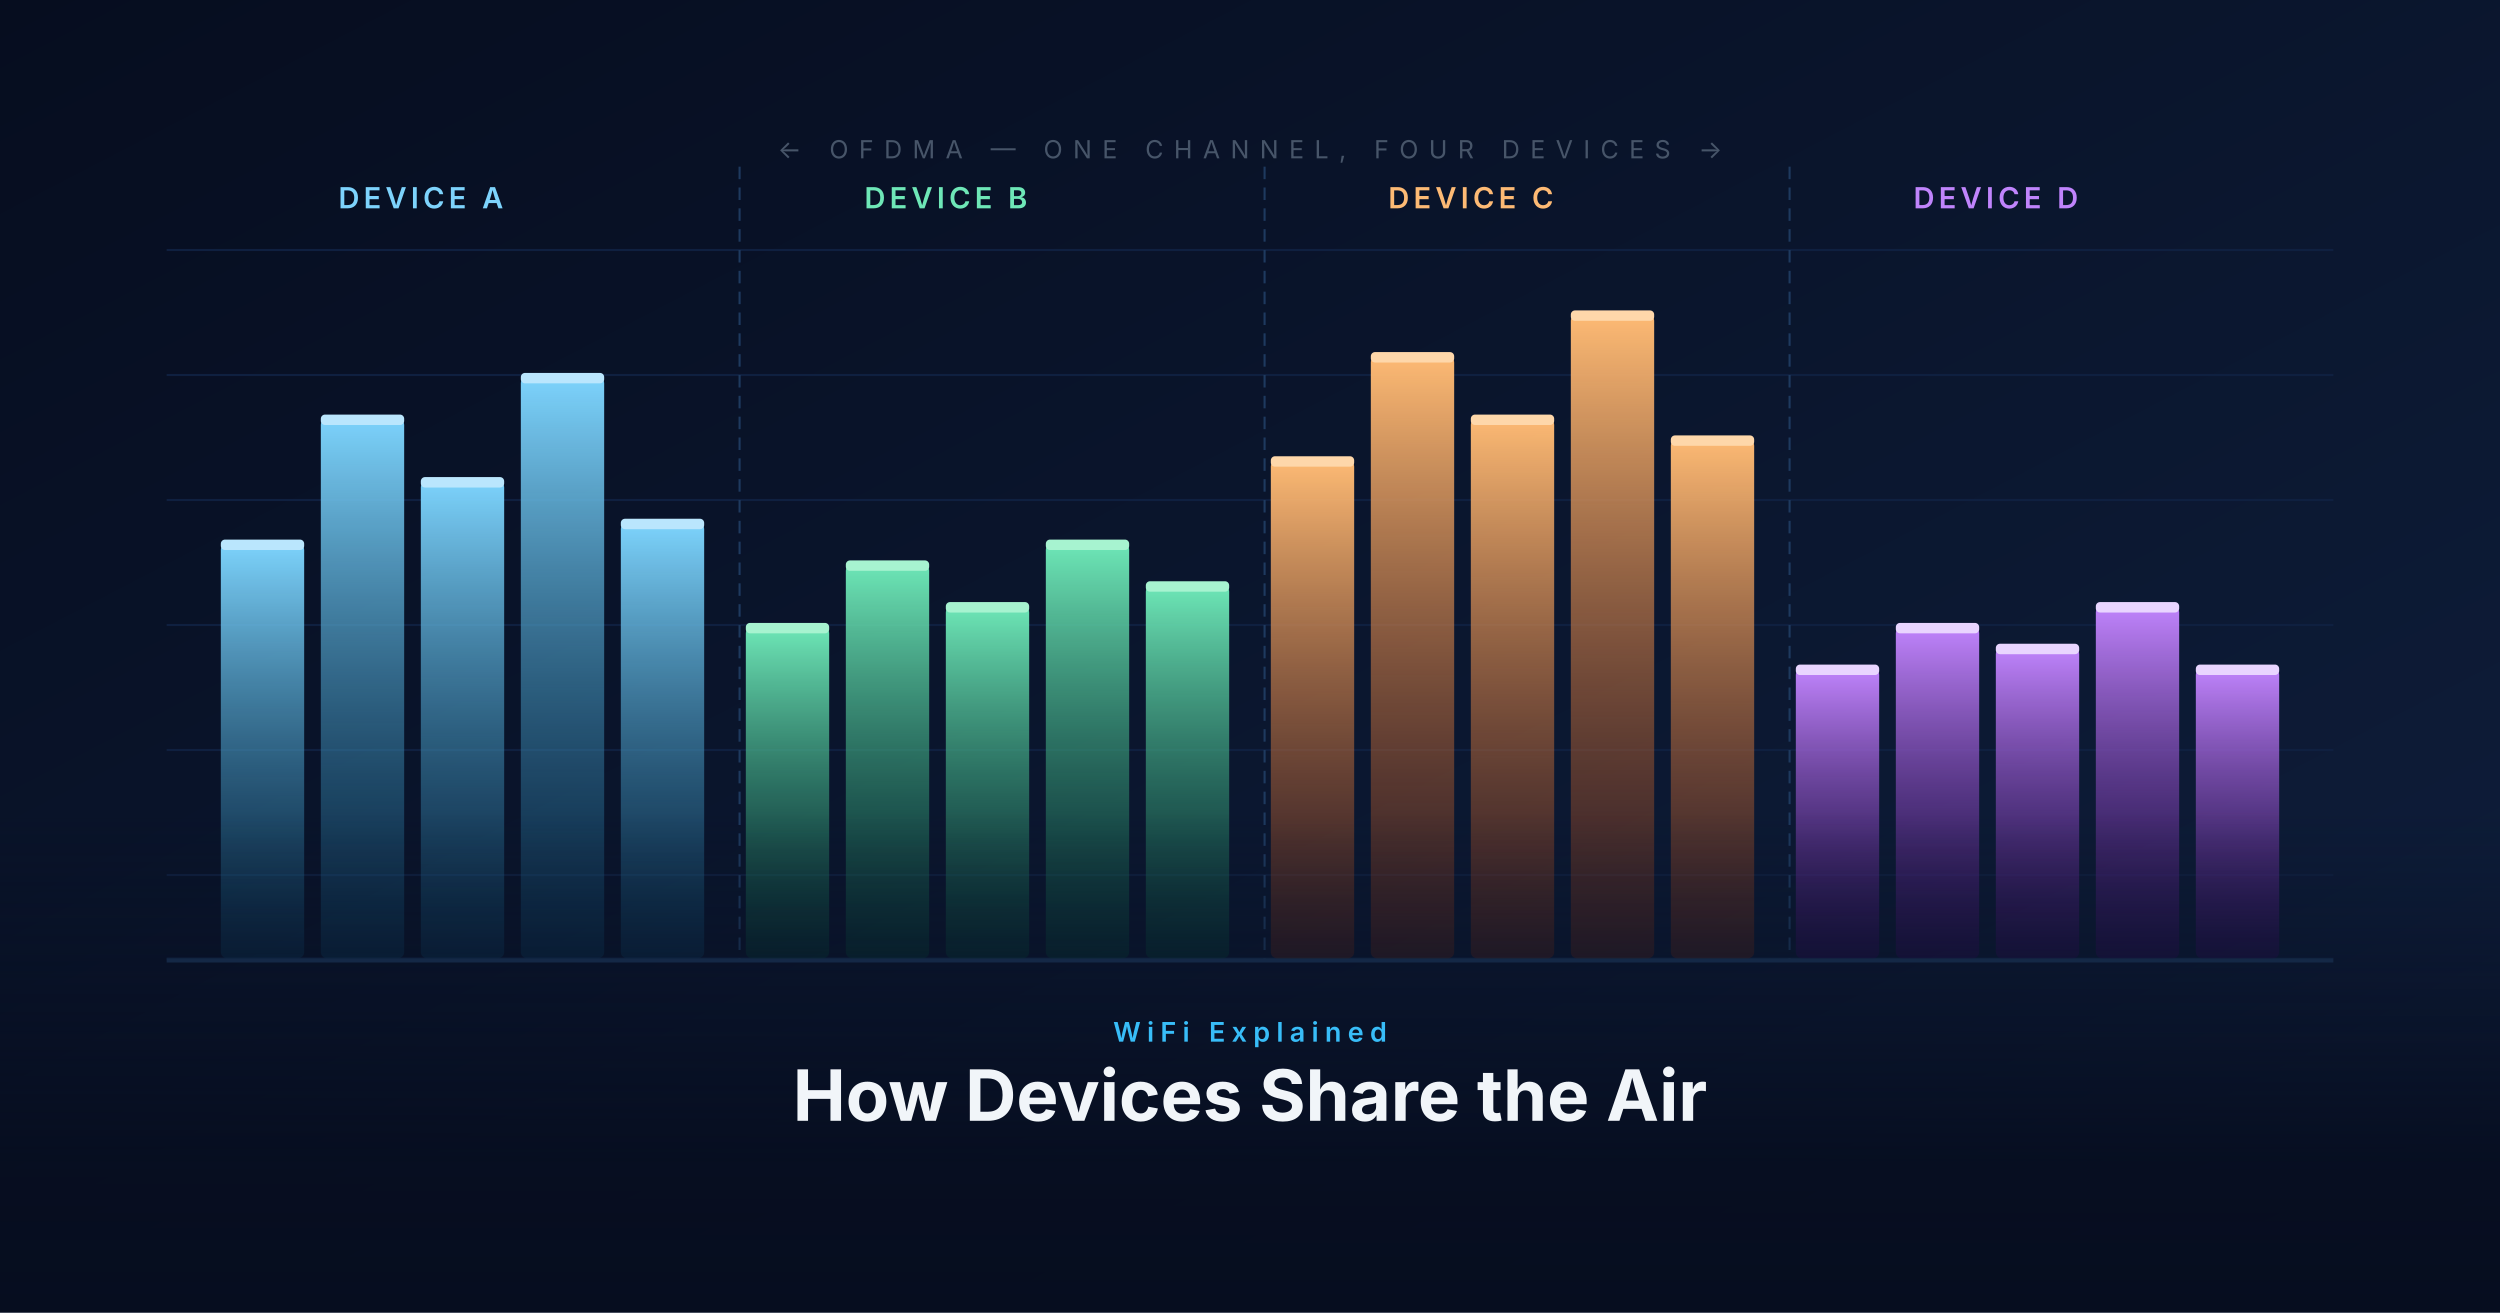
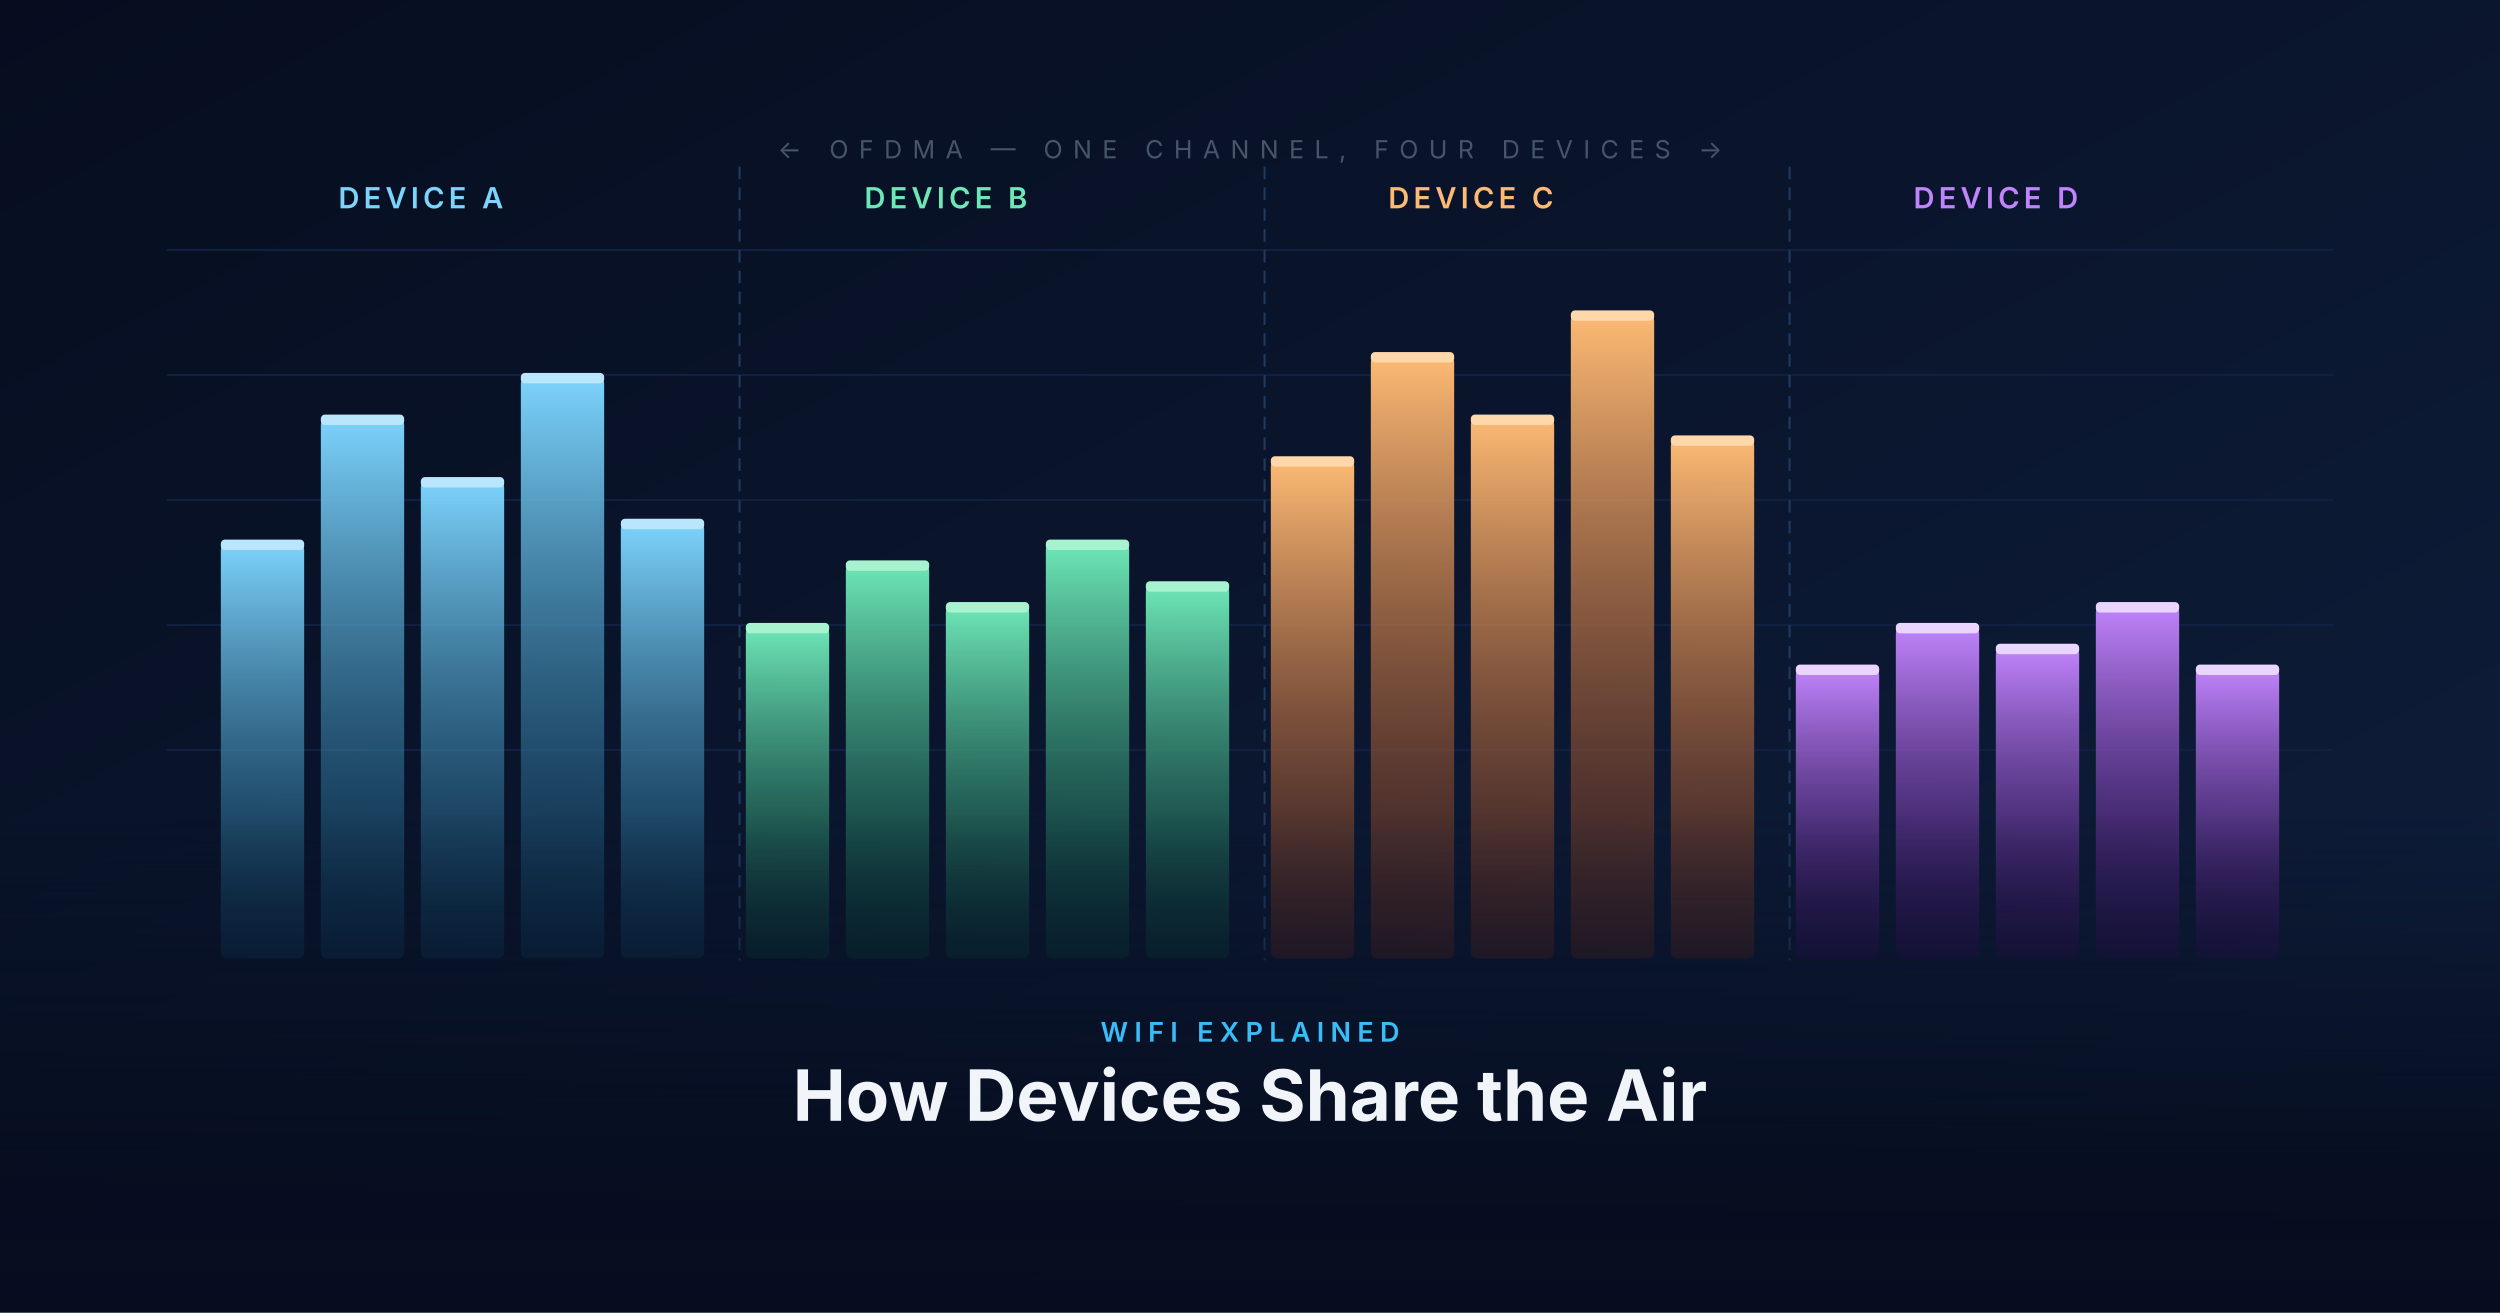
<svg xmlns="http://www.w3.org/2000/svg" viewBox="0 0 1200 630" width="1200" height="630" font-family="system-ui,-apple-system,BlinkMacSystemFont,'Segoe UI',sans-serif">
  <defs>
    <linearGradient id="bg" x1="0" y1="0" x2="1" y2="1">
      <stop offset="0%" stop-color="#060d1f" />
      <stop offset="100%" stop-color="#0f1f3d" />
    </linearGradient>
    <linearGradient id="ga" x1="0" y1="0" x2="0" y2="1">
      <stop offset="0%" stop-color="#7dd3fc" />
      <stop offset="100%" stop-color="#0c4a6e" stop-opacity="0.3" />
    </linearGradient>
    <linearGradient id="gb" x1="0" y1="0" x2="0" y2="1">
      <stop offset="0%" stop-color="#6ee7b7" />
      <stop offset="100%" stop-color="#064e3b" stop-opacity="0.3" />
    </linearGradient>
    <linearGradient id="gc" x1="0" y1="0" x2="0" y2="1">
      <stop offset="0%" stop-color="#fdba74" />
      <stop offset="100%" stop-color="#7c2d12" stop-opacity="0.3" />
    </linearGradient>
    <linearGradient id="gd" x1="0" y1="0" x2="0" y2="1">
      <stop offset="0%" stop-color="#c084fc" />
      <stop offset="100%" stop-color="#3b0764" stop-opacity="0.3" />
    </linearGradient>
    <linearGradient id="textbg" x1="0" y1="0" x2="0" y2="1">
      <stop offset="0%" stop-color="#060d1f" stop-opacity="0" />
      <stop offset="70%" stop-color="#060d1f" stop-opacity="0.92" />
      <stop offset="100%" stop-color="#060d1f" stop-opacity="1" />
    </linearGradient>
  </defs>
  <rect width="1200" height="630" fill="url(#bg)" />
  <g stroke="#0f2040" stroke-width="1">
    <line x1="80" y1="120" x2="1120" y2="120" />
    <line x1="80" y1="180" x2="1120" y2="180" />
    <line x1="80" y1="240" x2="1120" y2="240" />
    <line x1="80" y1="300" x2="1120" y2="300" />
    <line x1="80" y1="360" x2="1120" y2="360" />
-     <line x1="80" y1="420" x2="1120" y2="420" />
-     <line x1="80" y1="460" x2="1120" y2="460" />
  </g>
-   <line x1="80" y1="461" x2="1120" y2="461" stroke="#1e3a5f" stroke-width="2" />
  <rect x="106" y="261" width="40" height="199" fill="url(#ga)" rx="3" />
  <rect x="154" y="201" width="40" height="259" fill="url(#ga)" rx="3" />
  <rect x="202" y="231" width="40" height="229" fill="url(#ga)" rx="3" />
  <rect x="250" y="181" width="40" height="279" fill="url(#ga)" rx="3" />
  <rect x="298" y="251" width="40" height="209" fill="url(#ga)" rx="3" />
  <rect x="106" y="259" width="40" height="5" fill="#bae6fd" rx="2" />
  <rect x="154" y="199" width="40" height="5" fill="#bae6fd" rx="2" />
  <rect x="202" y="229" width="40" height="5" fill="#bae6fd" rx="2" />
  <rect x="250" y="179" width="40" height="5" fill="#bae6fd" rx="2" />
  <rect x="298" y="249" width="40" height="5" fill="#bae6fd" rx="2" />
  <text x="202" y="100" text-anchor="middle" font-size="14" font-weight="600" fill="#7dd3fc" letter-spacing="2">DEVICE A</text>
  <line x1="355" y1="80" x2="355" y2="461" stroke="#1e3a5f" stroke-width="1" stroke-dasharray="6,4" />
  <rect x="358" y="301" width="40" height="159" fill="url(#gb)" rx="3" />
  <rect x="406" y="271" width="40" height="189" fill="url(#gb)" rx="3" />
  <rect x="454" y="291" width="40" height="169" fill="url(#gb)" rx="3" />
  <rect x="502" y="261" width="40" height="199" fill="url(#gb)" rx="3" />
  <rect x="550" y="281" width="40" height="179" fill="url(#gb)" rx="3" />
  <rect x="358" y="299" width="40" height="5" fill="#a7f3d0" rx="2" />
  <rect x="406" y="269" width="40" height="5" fill="#a7f3d0" rx="2" />
  <rect x="454" y="289" width="40" height="5" fill="#a7f3d0" rx="2" />
  <rect x="502" y="259" width="40" height="5" fill="#a7f3d0" rx="2" />
  <rect x="550" y="279" width="40" height="5" fill="#a7f3d0" rx="2" />
  <text x="454" y="100" text-anchor="middle" font-size="14" font-weight="600" fill="#6ee7b7" letter-spacing="2">DEVICE B</text>
  <line x1="607" y1="80" x2="607" y2="461" stroke="#1e3a5f" stroke-width="1" stroke-dasharray="6,4" />
  <rect x="610" y="221" width="40" height="239" fill="url(#gc)" rx="3" />
  <rect x="658" y="171" width="40" height="289" fill="url(#gc)" rx="3" />
  <rect x="706" y="201" width="40" height="259" fill="url(#gc)" rx="3" />
  <rect x="754" y="151" width="40" height="309" fill="url(#gc)" rx="3" />
  <rect x="802" y="211" width="40" height="249" fill="url(#gc)" rx="3" />
  <rect x="610" y="219" width="40" height="5" fill="#fed7aa" rx="2" />
  <rect x="658" y="169" width="40" height="5" fill="#fed7aa" rx="2" />
  <rect x="706" y="199" width="40" height="5" fill="#fed7aa" rx="2" />
  <rect x="754" y="149" width="40" height="5" fill="#fed7aa" rx="2" />
  <rect x="802" y="209" width="40" height="5" fill="#fed7aa" rx="2" />
  <text x="706" y="100" text-anchor="middle" font-size="14" font-weight="600" fill="#fdba74" letter-spacing="2">DEVICE C</text>
  <line x1="859" y1="80" x2="859" y2="461" stroke="#1e3a5f" stroke-width="1" stroke-dasharray="6,4" />
  <rect x="862" y="321" width="40" height="139" fill="url(#gd)" rx="3" />
  <rect x="910" y="301" width="40" height="159" fill="url(#gd)" rx="3" />
  <rect x="958" y="311" width="40" height="149" fill="url(#gd)" rx="3" />
  <rect x="1006" y="291" width="40" height="169" fill="url(#gd)" rx="3" />
  <rect x="1054" y="321" width="40" height="139" fill="url(#gd)" rx="3" />
  <rect x="862" y="319" width="40" height="5" fill="#e9d5ff" rx="2" />
  <rect x="910" y="299" width="40" height="5" fill="#e9d5ff" rx="2" />
  <rect x="958" y="309" width="40" height="5" fill="#e9d5ff" rx="2" />
  <rect x="1006" y="289" width="40" height="5" fill="#e9d5ff" rx="2" />
  <rect x="1054" y="319" width="40" height="5" fill="#e9d5ff" rx="2" />
  <text x="958" y="100" text-anchor="middle" font-size="14" font-weight="600" fill="#c084fc" letter-spacing="2">DEVICE D</text>
  <text x="600" y="76" text-anchor="middle" font-size="12" fill="#475569" letter-spacing="5">← OFDMA — ONE CHANNEL, FOUR DEVICES →</text>
  <rect x="0" y="390" width="1200" height="240" fill="url(#textbg)" />
-   <text x="600" y="500" text-anchor="middle" font-size="13" fill="#38bdf8" letter-spacing="3" font-weight="600">WiFi Explained</text>
+   <text x="600" y="500" text-anchor="middle" font-size="13" fill="#38bdf8" letter-spacing="3" font-weight="600">WIFI EXPLAINED</text>
  <text x="600" y="538" text-anchor="middle" font-size="34" font-weight="700" fill="#f1f5f9">How Devices Share the Air</text>
</svg>
